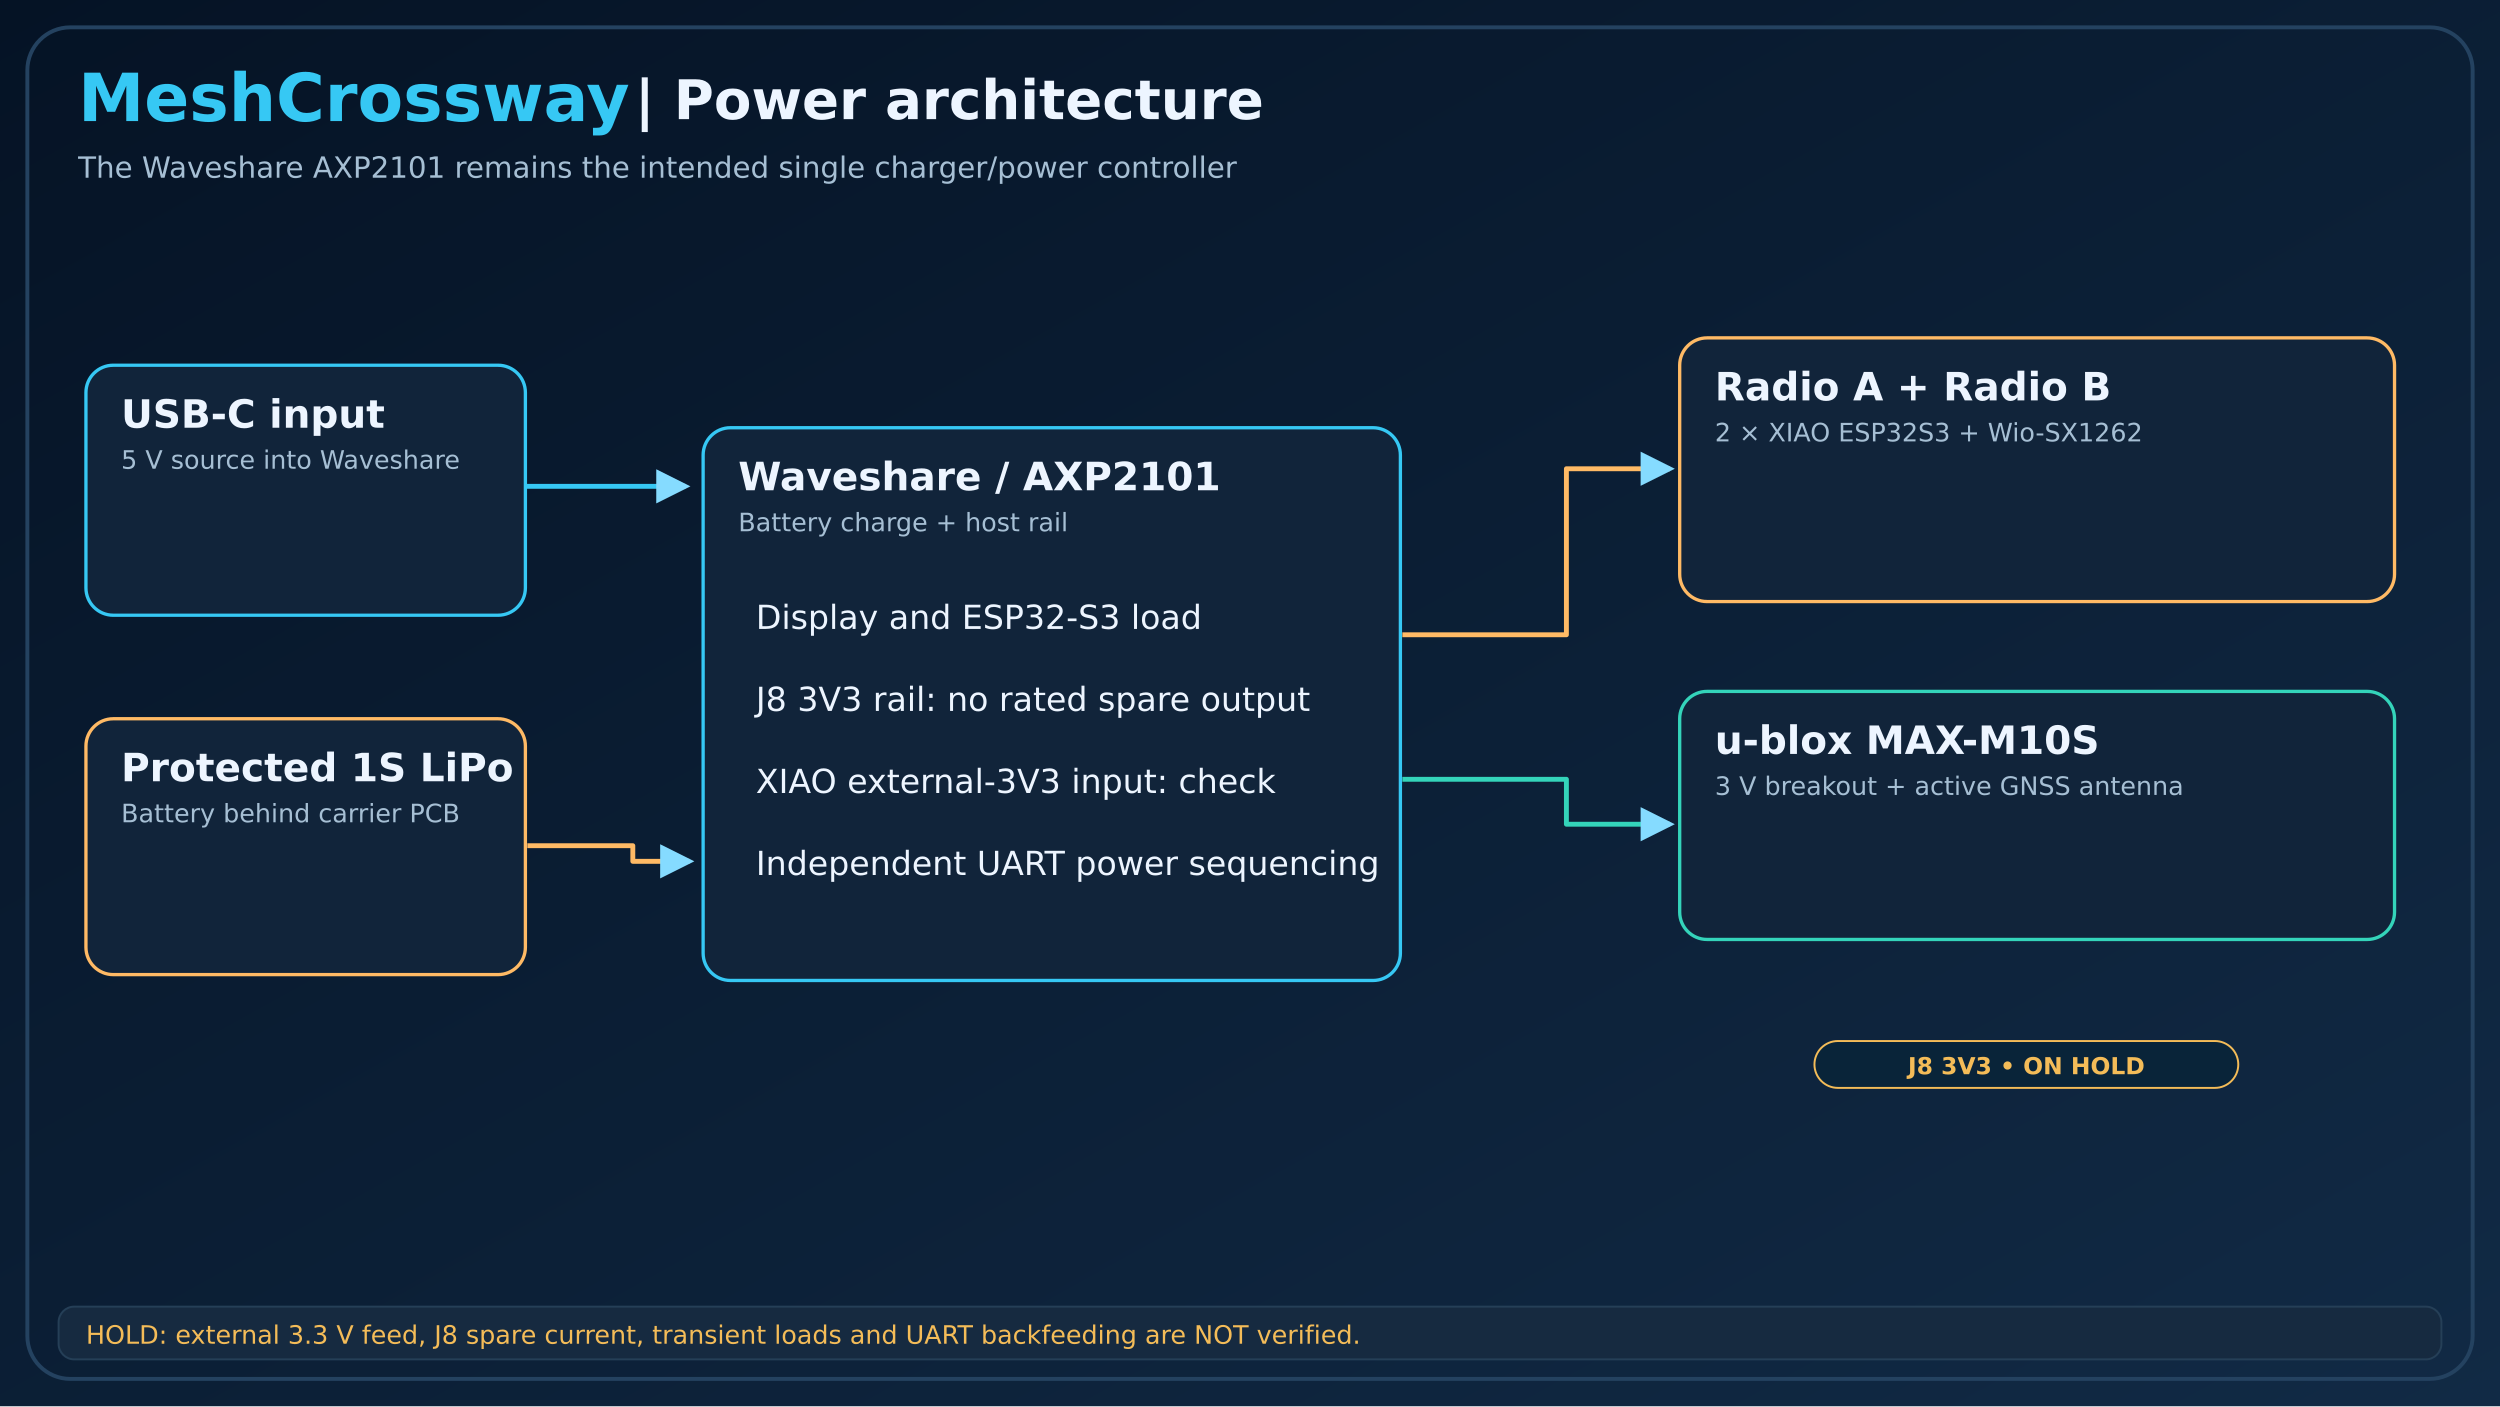
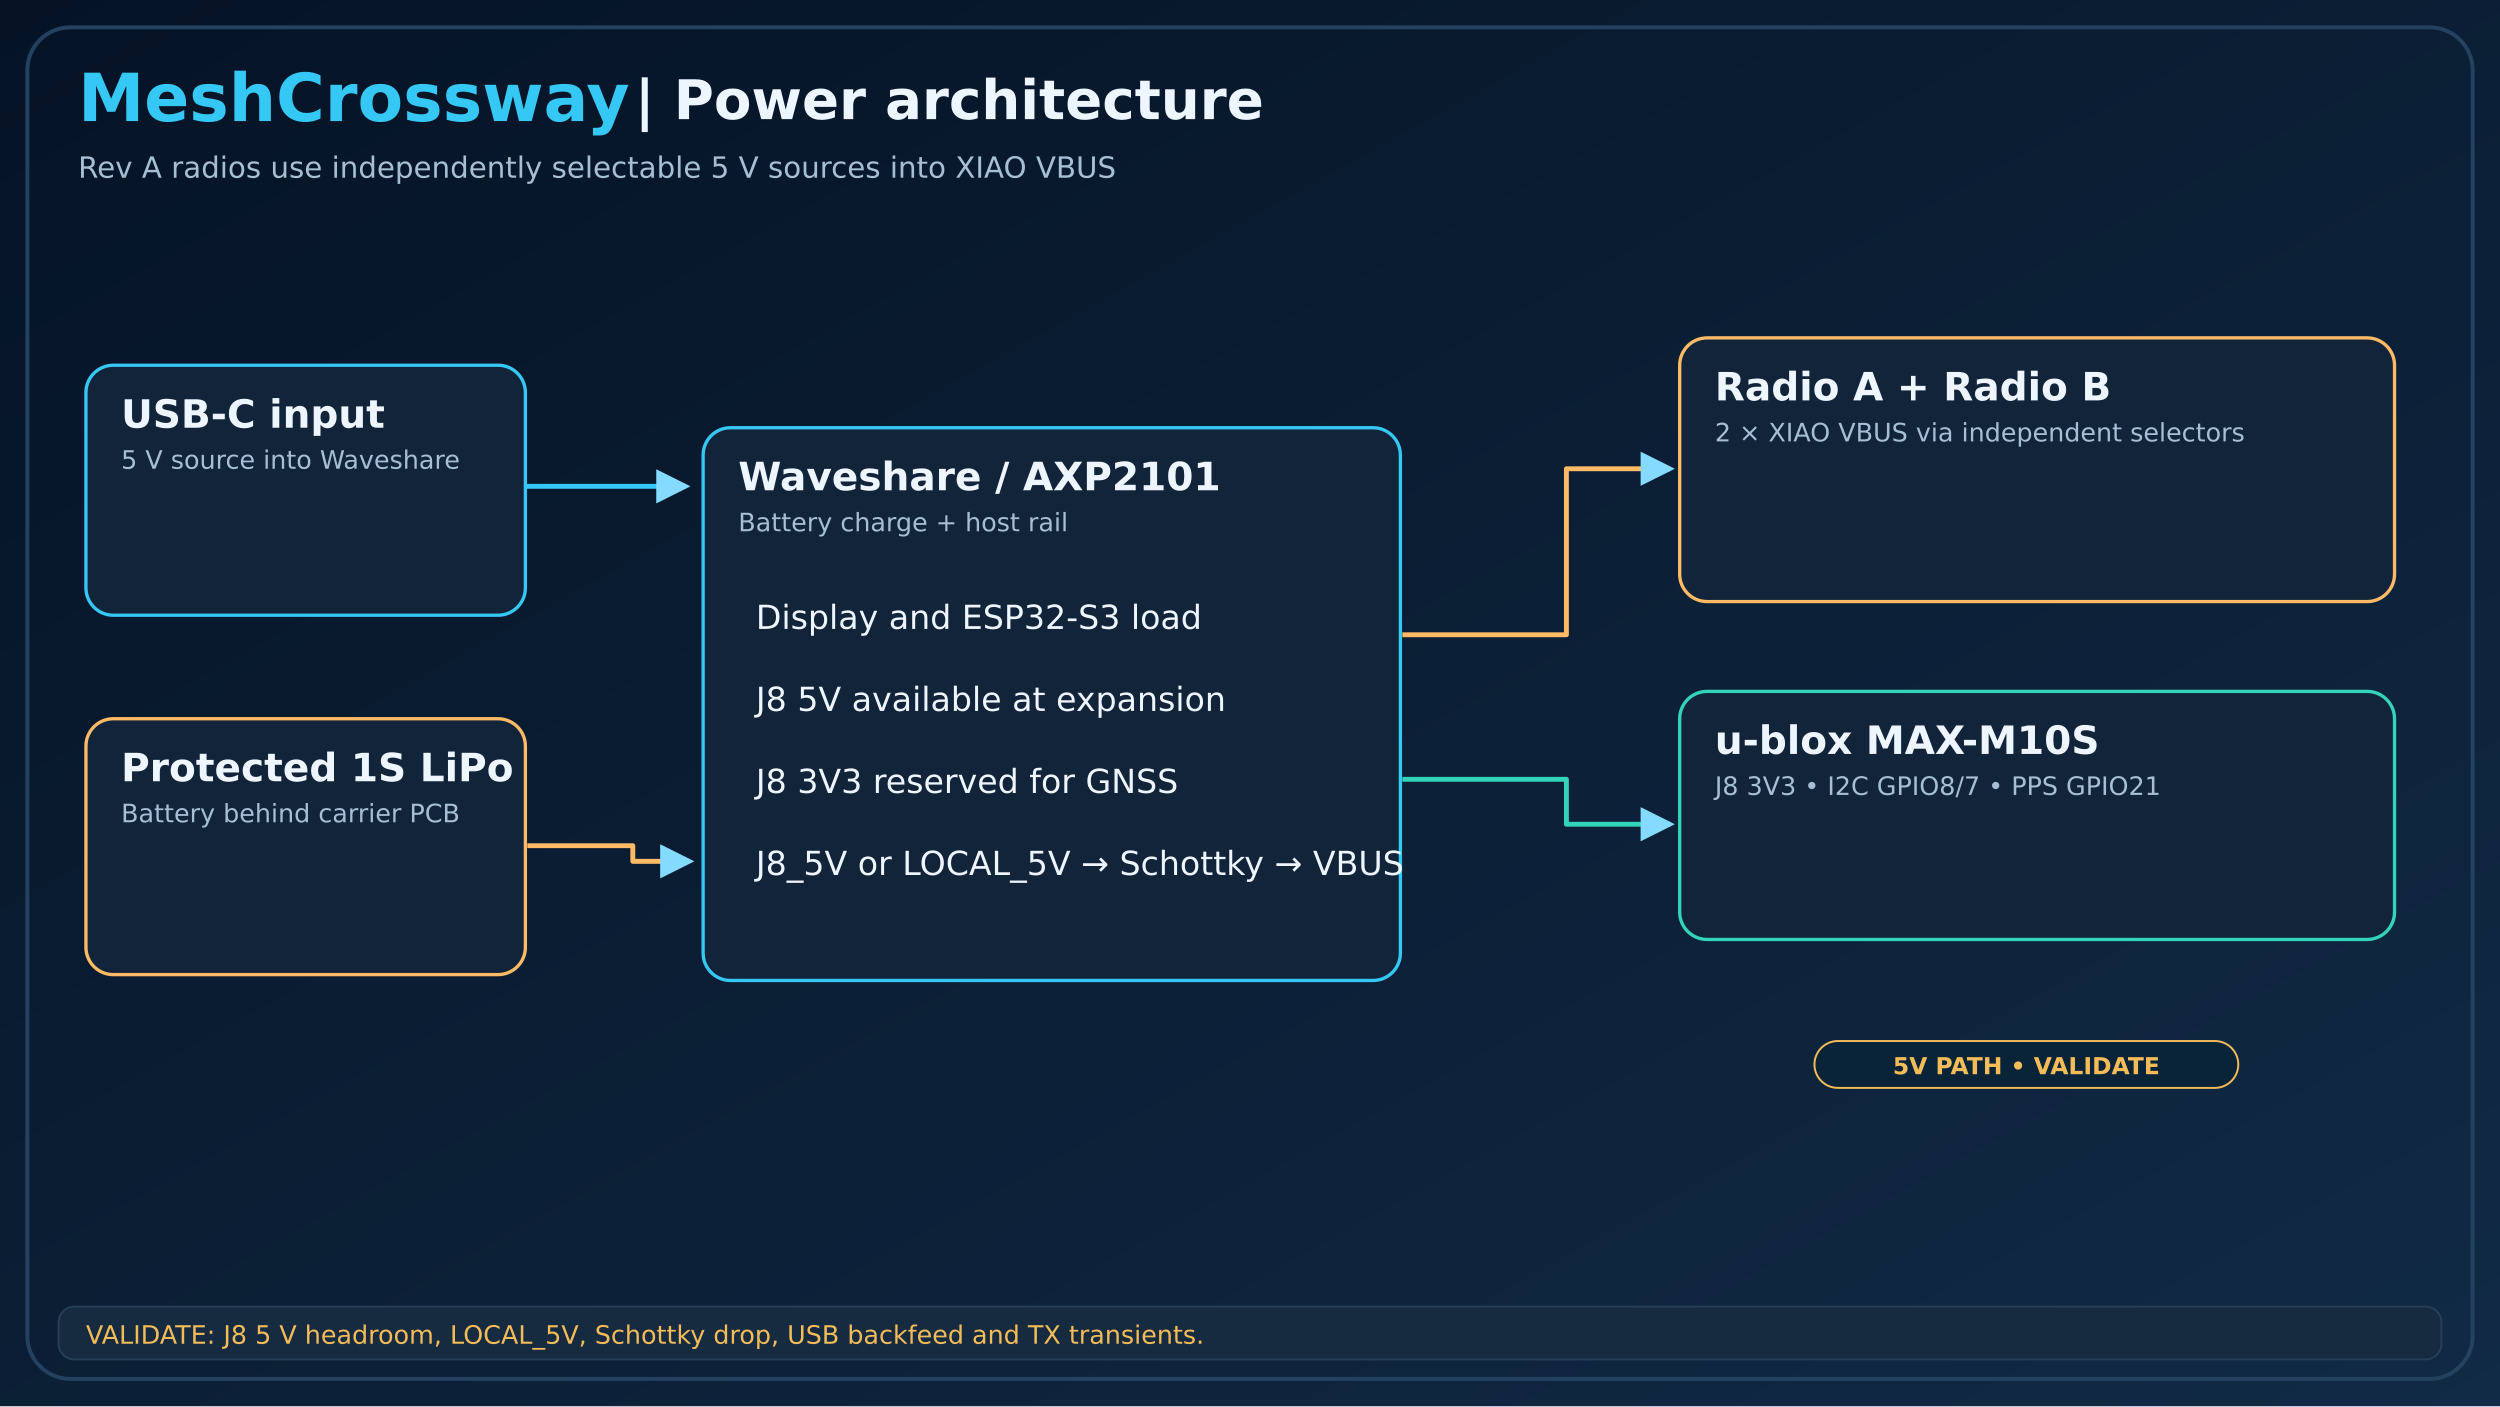
<svg xmlns="http://www.w3.org/2000/svg" width="1280" height="720" viewBox="0 0 1280 720" role="img" aria-label="Power architecture">
  <defs>
    <linearGradient id="bg" x1="0" y1="0" x2="1" y2="1">
      <stop offset="0" stop-color="#051325" />
      <stop offset="1" stop-color="#112a45" />
    </linearGradient>
    <linearGradient id="glass" x1="0" x2="1">
      <stop offset="0" stop-color="#d9efff" stop-opacity="0.21" />
      <stop offset="1" stop-color="#8bd0f5" stop-opacity="0.07" />
    </linearGradient>
    <marker id="arr" markerWidth="7" markerHeight="7" refX="6" refY="3.5" orient="auto" markerUnits="strokeWidth">
      <path d="M0 0 L7 3.5 L0 7 z" fill="#85dbff" />
    </marker>
    <marker id="arr2" markerWidth="7" markerHeight="7" refX="6" refY="3.5" orient="auto" markerUnits="strokeWidth">
      <path d="M0 0 L7 3.5 L0 7 z" fill="#ffba65" />
    </marker>
  </defs>
  <rect x="0" y="0" width="1280" height="720" rx="0" fill="url(#bg)" stroke="none" stroke-width="1" />
  <rect x="14" y="14" width="1252" height="692" rx="22" fill="none" stroke="#244260" stroke-width="2" />
  <text x="40" y="62" font-family="DejaVu Sans,Arial,sans-serif" font-size="34" fill="#36c8f4" font-weight="bold">MeshCrossway</text>
  <text x="325" y="61" font-family="DejaVu Sans,Arial,sans-serif" font-size="28" fill="#edf5ff" font-weight="bold">| Power architecture</text>
-   <text x="40" y="91" font-family="DejaVu Sans,Arial,sans-serif" font-size="15" fill="#a6bfd4" font-weight="normal">The Waveshare AXP2101 remains the intended single charger/power controller</text>
+   <text x="40" y="91" font-family="DejaVu Sans,Arial,sans-serif" font-size="15" fill="#a6bfd4" font-weight="normal">Rev A radios use independently selectable 5 V sources into XIAO VBUS</text>
  <rect x="30" y="669" width="1220" height="27" rx="8" fill="#162a40" stroke="#253f57" stroke-width="1" />
-   <text x="44" y="688" font-family="DejaVu Sans,Arial,sans-serif" font-size="13" fill="#f4bc58" font-weight="normal">HOLD: external 3.3 V feed, J8 spare current, transient loads and UART backfeeding are NOT verified.</text>
+   <text x="44" y="688" font-family="DejaVu Sans,Arial,sans-serif" font-size="13" fill="#f4bc58" font-weight="normal">VALIDATE: J8 5 V headroom, LOCAL_5V, Schottky drop, USB backfeed and TX transients.</text>
  <rect x="44" y="187" width="225" height="128" rx="14" fill="#11243a" stroke="#36c8f4" stroke-width="1.7" />
  <text x="62" y="219" font-family="DejaVu Sans,Arial,sans-serif" font-size="20" fill="#edf5ff" font-weight="bold">USB-C input</text>
  <text x="62" y="240" font-family="DejaVu Sans,Arial,sans-serif" font-size="13" fill="#a6bfd4" font-weight="normal">5 V source into Waveshare</text>
  <rect x="44" y="368" width="225" height="131" rx="14" fill="#11243a" stroke="#ffba65" stroke-width="1.7" />
  <text x="62" y="400" font-family="DejaVu Sans,Arial,sans-serif" font-size="20" fill="#edf5ff" font-weight="bold">Protected 1S LiPo</text>
  <text x="62" y="421" font-family="DejaVu Sans,Arial,sans-serif" font-size="13" fill="#a6bfd4" font-weight="normal">Battery behind carrier PCB</text>
  <rect x="360" y="219" width="357" height="283" rx="14" fill="#11243a" stroke="#36c8f4" stroke-width="1.7" />
  <text x="378" y="251" font-family="DejaVu Sans,Arial,sans-serif" font-size="20" fill="#edf5ff" font-weight="bold">Waveshare / AXP2101</text>
  <text x="378" y="272" font-family="DejaVu Sans,Arial,sans-serif" font-size="13" fill="#a6bfd4" font-weight="normal">Battery charge + host rail</text>
  <text x="387" y="322" font-family="DejaVu Sans,Arial,sans-serif" font-size="17" fill="#edf5ff" font-weight="normal">Display and ESP32-S3 load</text>
-   <text x="387" y="364" font-family="DejaVu Sans,Arial,sans-serif" font-size="17" fill="#edf5ff" font-weight="normal">J8 3V3 rail: no rated spare output</text>
-   <text x="387" y="406" font-family="DejaVu Sans,Arial,sans-serif" font-size="17" fill="#edf5ff" font-weight="normal">XIAO external-3V3 input: check</text>
-   <text x="387" y="448" font-family="DejaVu Sans,Arial,sans-serif" font-size="17" fill="#edf5ff" font-weight="normal">Independent UART power sequencing</text>
+   <text x="387" y="364" font-family="DejaVu Sans,Arial,sans-serif" font-size="17" fill="#edf5ff" font-weight="normal">J8 5V available at expansion</text>
+   <text x="387" y="406" font-family="DejaVu Sans,Arial,sans-serif" font-size="17" fill="#edf5ff" font-weight="normal">J8 3V3 reserved for GNSS</text>
+   <text x="387" y="448" font-family="DejaVu Sans,Arial,sans-serif" font-size="17" fill="#edf5ff" font-weight="normal">J8_5V or LOCAL_5V → Schottky → VBUS</text>
  <rect x="860" y="173" width="366" height="135" rx="14" fill="#11243a" stroke="#ffba65" stroke-width="1.7" />
  <text x="878" y="205" font-family="DejaVu Sans,Arial,sans-serif" font-size="20" fill="#edf5ff" font-weight="bold">Radio A + Radio B</text>
-   <text x="878" y="226" font-family="DejaVu Sans,Arial,sans-serif" font-size="13" fill="#a6bfd4" font-weight="normal">2 × XIAO ESP32S3 + Wio-SX1262</text>
+   <text x="878" y="226" font-family="DejaVu Sans,Arial,sans-serif" font-size="13" fill="#a6bfd4" font-weight="normal">2 × XIAO VBUS via independent selectors</text>
  <rect x="860" y="354" width="366" height="127" rx="14" fill="#11243a" stroke="#34d4ba" stroke-width="1.7" />
  <text x="878" y="386" font-family="DejaVu Sans,Arial,sans-serif" font-size="20" fill="#edf5ff" font-weight="bold">u-blox MAX-M10S</text>
-   <text x="878" y="407" font-family="DejaVu Sans,Arial,sans-serif" font-size="13" fill="#a6bfd4" font-weight="normal">3 V breakout + active GNSS antenna</text>
+   <text x="878" y="407" font-family="DejaVu Sans,Arial,sans-serif" font-size="13" fill="#a6bfd4" font-weight="normal">J8 3V3 • I2C GPIO8/7 • PPS GPIO21</text>
  <rect x="929" y="533" width="217" height="24" rx="12" fill="#092439" stroke="#f4bc58" stroke-width="1" />
-   <text x="1037.5" y="550" font-family="DejaVu Sans,Arial,sans-serif" font-size="12" fill="#f4bc58" font-weight="bold" text-anchor="middle">J8 3V3 • ON HOLD</text>
+   <text x="1037.5" y="550" font-family="DejaVu Sans,Arial,sans-serif" font-size="12" fill="#f4bc58" font-weight="bold" text-anchor="middle">5V PATH • VALIDATE</text>
  <line x1="269" y1="249" x2="351" y2="249" stroke="#36c8f4" stroke-width="2.5" marker-end="url(#arr)" />
  <path d="M 270 433 H 324 V 441 H 353" fill="none" stroke="#ffba65" stroke-width="2.5" stroke-linejoin="round" marker-end="url(#arr)" />
  <path d="M 718 325 H 802 V 240 H 855" fill="none" stroke="#ffba65" stroke-width="2.5" stroke-linejoin="round" marker-end="url(#arr)" />
  <path d="M 718 399 H 802 V 422 H 855" fill="none" stroke="#34d4ba" stroke-width="2.5" stroke-linejoin="round" marker-end="url(#arr)" />
</svg>
